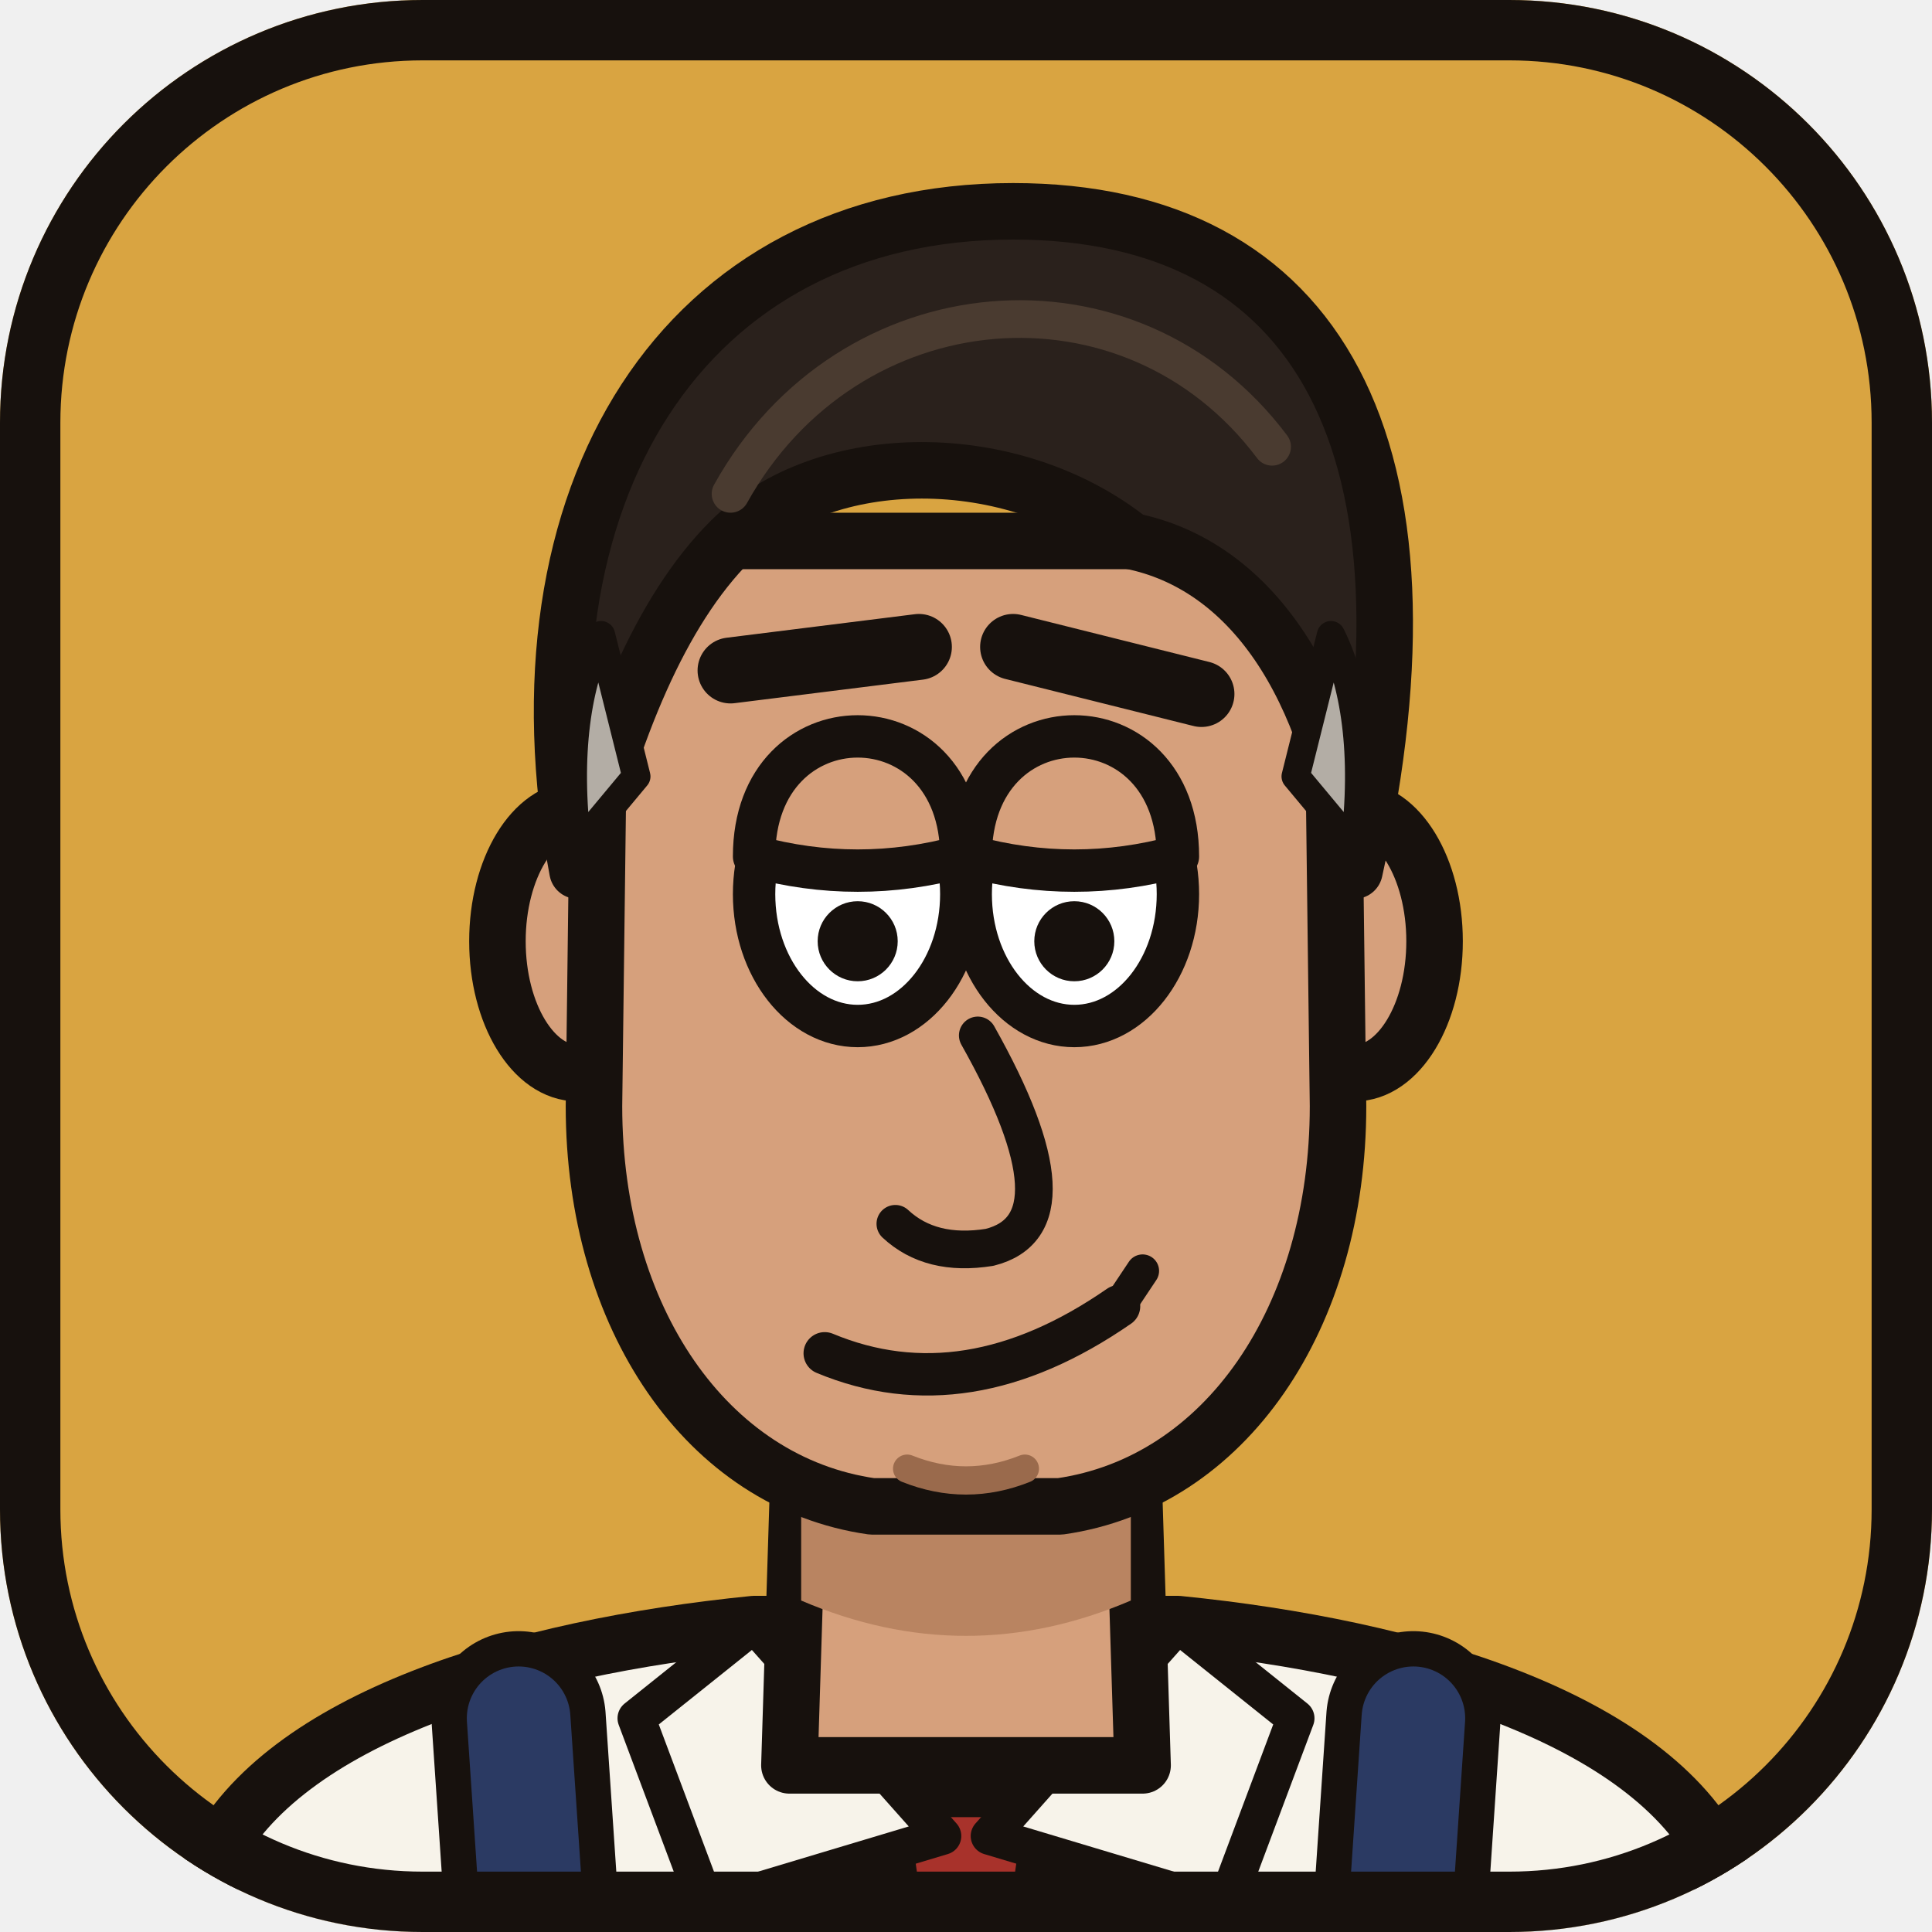
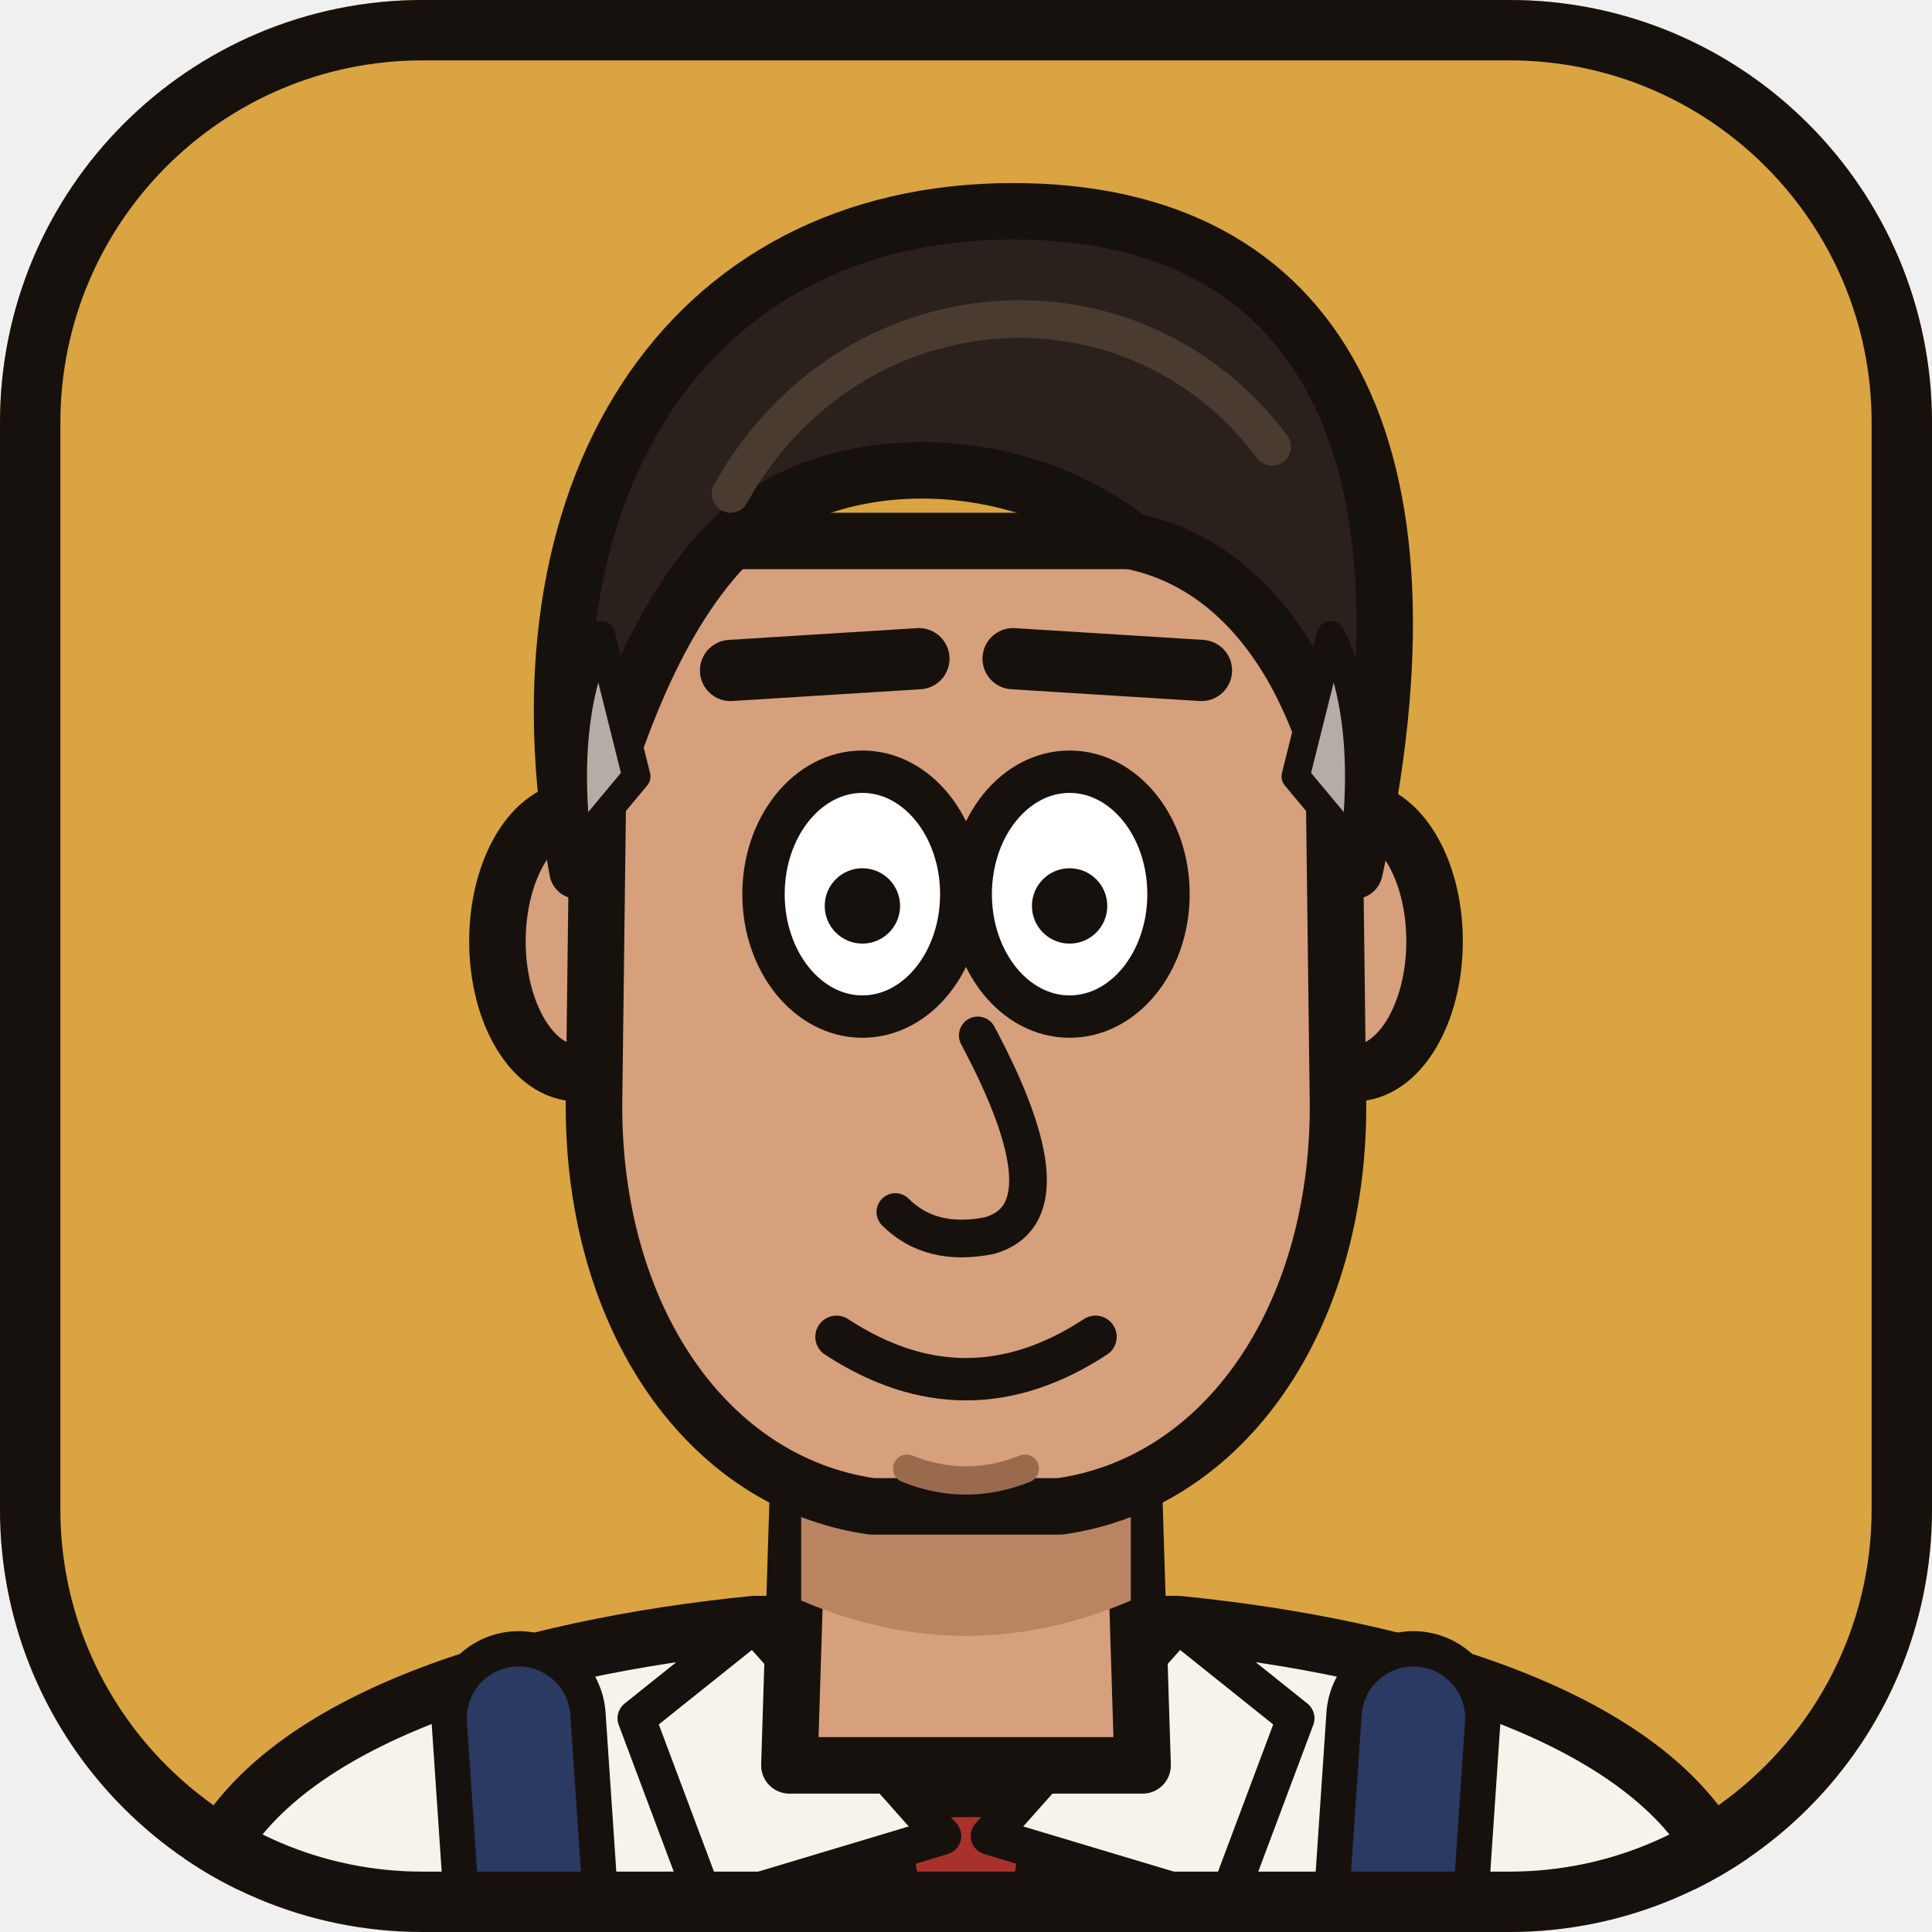
<svg xmlns="http://www.w3.org/2000/svg" viewBox="0 0 64 64" width="64" height="64" role="img" aria-label="James, CTO">
  <defs>
    <clipPath id="cw-james">
      <rect width="64" height="64" rx="14" />
    </clipPath>
  </defs>
  <rect width="64" height="64" rx="14" fill="#D9A441" />
  <g clip-path="url(#cw-james)">
    <g transform="translate(32 202) scale(0.78)" stroke="#17110D" stroke-width="2.4" stroke-linejoin="round" stroke-linecap="round">
      <path d="M-9,-190 C-19,-189 -29,-186 -32,-180 C-34,-160 -31,-135 -25,-112 L25,-112 C31,-135 34,-160 32,-180 C29,-186 19,-189 9,-190 Z" fill="#F7F3EA" />
      <path d="M-20,-140 Q-14,-136 -10,-140 M12,-160 Q16,-157 20,-160 M-18,-118 Q-14,-114 -10,-118 M12,-118 Q16,-114 20,-118" fill="none" stroke="#DCD6C8" stroke-width="1.5" />
      <path d="M-5.5,-190 L0,-180 L5.5,-190 Z" fill="#D6A07C" stroke-width="1.4" />
      <path d="M-14,-112 L-19,-186" fill="none" stroke="#17110D" stroke-width="7.4" stroke-linecap="round" stroke-linejoin="round" />
      <path d="M-14,-112 L-19,-186" fill="none" stroke="#2B3A63" stroke-width="4.4" stroke-linecap="round" stroke-linejoin="round" />
      <rect x="-17" y="-121" width="6" height="5" fill="#C9A24A" stroke-width="1" />
      <path d="M14,-112 L19,-186" fill="none" stroke="#17110D" stroke-width="7.4" stroke-linecap="round" stroke-linejoin="round" />
      <path d="M14,-112 L19,-186" fill="none" stroke="#2B3A63" stroke-width="4.4" stroke-linecap="round" stroke-linejoin="round" />
      <rect x="11" y="-121" width="6" height="5" fill="#C9A24A" stroke-width="1" />
      <path d="M-3.8,-183 L3.8,-183 L2.8,-176 L-2.8,-176 Z" fill="#A8322B" />
      <path d="M-2.8,-176 L2.8,-176 L6.5,-128 L0,-121 L-6.5,-128 Z" fill="#A8322B" />
      <path d="M-3.4,-166 L3.6,-171 M-4.4,-154 L4.4,-160 M-5.2,-142 L5.2,-148 M-5.6,-131 L5.8,-137" stroke="#D9A84A" stroke-width="1.3" />
      <path d="M-9,-190 L-1,-181 L-11,-178 L-14,-186 Z M9,-190 L1,-181 L11,-178 L14,-186 Z" fill="#F7F3EA" stroke-width="1.6" />
      <g class="head">
        <path d="M-7,-200 L-7.5,-184 L7.5,-184 L7,-200 Z" fill="#D6A07C" />
        <path d="M-7,-196 L7,-196 L7,-191 Q0,-188 -7,-191 Z" fill="#B98461" stroke="none" />
        <ellipse cx="-16.5" cy="-219" rx="3.4" ry="5.6" fill="#D6A07C" />
        <ellipse cx="16.5" cy="-219" rx="3.4" ry="5.6" fill="#D6A07C" />
        <path d="M-15.5,-236 L-15.8,-212 C-15.8,-203 -11,-196 -4,-195 L4,-195 C11,-196 15.8,-203 15.8,-212 L15.5,-236 Z" fill="#D6A07C" />
        <path d="M-16.5,-222 C-19.5,-238 -12,-250 2,-250 C15,-250 20.5,-240 16.5,-222 C15.5,-230 12,-235 7,-236 C2,-240 -6,-240 -10,-236 C-13,-233 -15,-228 -16.5,-222 Z" fill="#2A211C" />
        <path d="M-10,-238 C-5,-247 7,-248 13,-240" fill="none" stroke="#4A3B30" stroke-width="1.6" />
        <path d="M-16.5,-223 C-17,-227 -16.5,-230 -15.5,-232 L-14,-226 Z M16.5,-223 C17,-227 16.5,-230 15.5,-232 L14,-226 Z" fill="#B3ADA5" stroke-width="1.2" />
-         <ellipse cx="-4.6" cy="-221" rx="4.4" ry="5.6" fill="#FFFFFF" stroke-width="1.8" />
-         <circle cx="-4.6" cy="-219" r="1.7" fill="#17110D" stroke="none" />
-         <path d="M-9,-222.6 C-9,-229.4 -0.2,-229.4 -0.2,-222.6 Q-4.6,-221.4 -9,-222.6 Z" fill="#D6A07C" stroke-width="1.8" />
-         <ellipse cx="4.6" cy="-221" rx="4.4" ry="5.6" fill="#FFFFFF" stroke-width="1.8" />
-         <circle cx="4.6" cy="-219" r="1.7" fill="#17110D" stroke="none" />
-         <path d="M0.2,-222.6 C0.2,-229.4 9,-229.4 9,-222.6 Q4.6,-221.4 0.2,-222.6 Z" fill="#D6A07C" stroke-width="1.8" />
+         <ellipse cx="-4.4" cy="-221" rx="4.2" ry="5.2" fill="#FFFFFF" stroke-width="1.8" />
+         <circle cx="-4.4" cy="-220.5" r="1.6" fill="#17110D" stroke="none" />
+         <ellipse cx="4.4" cy="-221" rx="4.2" ry="5.2" fill="#FFFFFF" stroke-width="1.8" />
+         <circle cx="4.4" cy="-220.5" r="1.6" fill="#17110D" stroke="none" />
        <g class="blink" opacity="0">
-           <ellipse cx="-4.6" cy="-221" rx="4.4" ry="5.6" fill="#D6A07C" stroke-width="1.8" />
-           <ellipse cx="4.6" cy="-221" rx="4.4" ry="5.6" fill="#D6A07C" stroke-width="1.8" />
+           <ellipse cx="-4.4" cy="-221" rx="4.2" ry="5.2" fill="#D6A07C" stroke-width="1.8" />
+           <ellipse cx="4.4" cy="-221" rx="4.2" ry="5.2" fill="#D6A07C" stroke-width="1.8" />
        </g>
-         <path d="M-10,-230.5 L-2,-231.5 M2,-231.5 L10,-229.5" fill="none" stroke-width="2.8" />
-         <path d="M0.5,-215 Q5,-207 1,-206 Q-1.5,-205.6 -3,-207" fill="none" stroke-width="1.6" />
-         <path d="M-6,-201.5 Q0,-199 6.5,-203.5" fill="none" stroke-width="1.8" />
-         <path d="M6.5,-203.5 L7.5,-205" stroke-width="1.4" />
+         <path d="M-10,-230.5 L-2,-231 M2,-231 L10,-230.5" fill="none" stroke-width="2.6" />
+         <path d="M0.5,-215 Q4.5,-207.5 1,-206.5 Q-1.5,-206 -3,-207.5" fill="none" stroke-width="1.6" />
+         <path d="M-5.5,-202.2 Q0,-198.6 5.5,-202.2" fill="none" stroke-width="1.8" />
        <path d="M-2.5,-196.6 Q0,-195.6 2.5,-196.6" fill="none" stroke="#9A6A4C" stroke-width="1.2" />
      </g>
    </g>
  </g>
  <rect x="1" y="1" width="62" height="62" rx="13" fill="none" stroke="#17110D" stroke-width="2" />
</svg>
